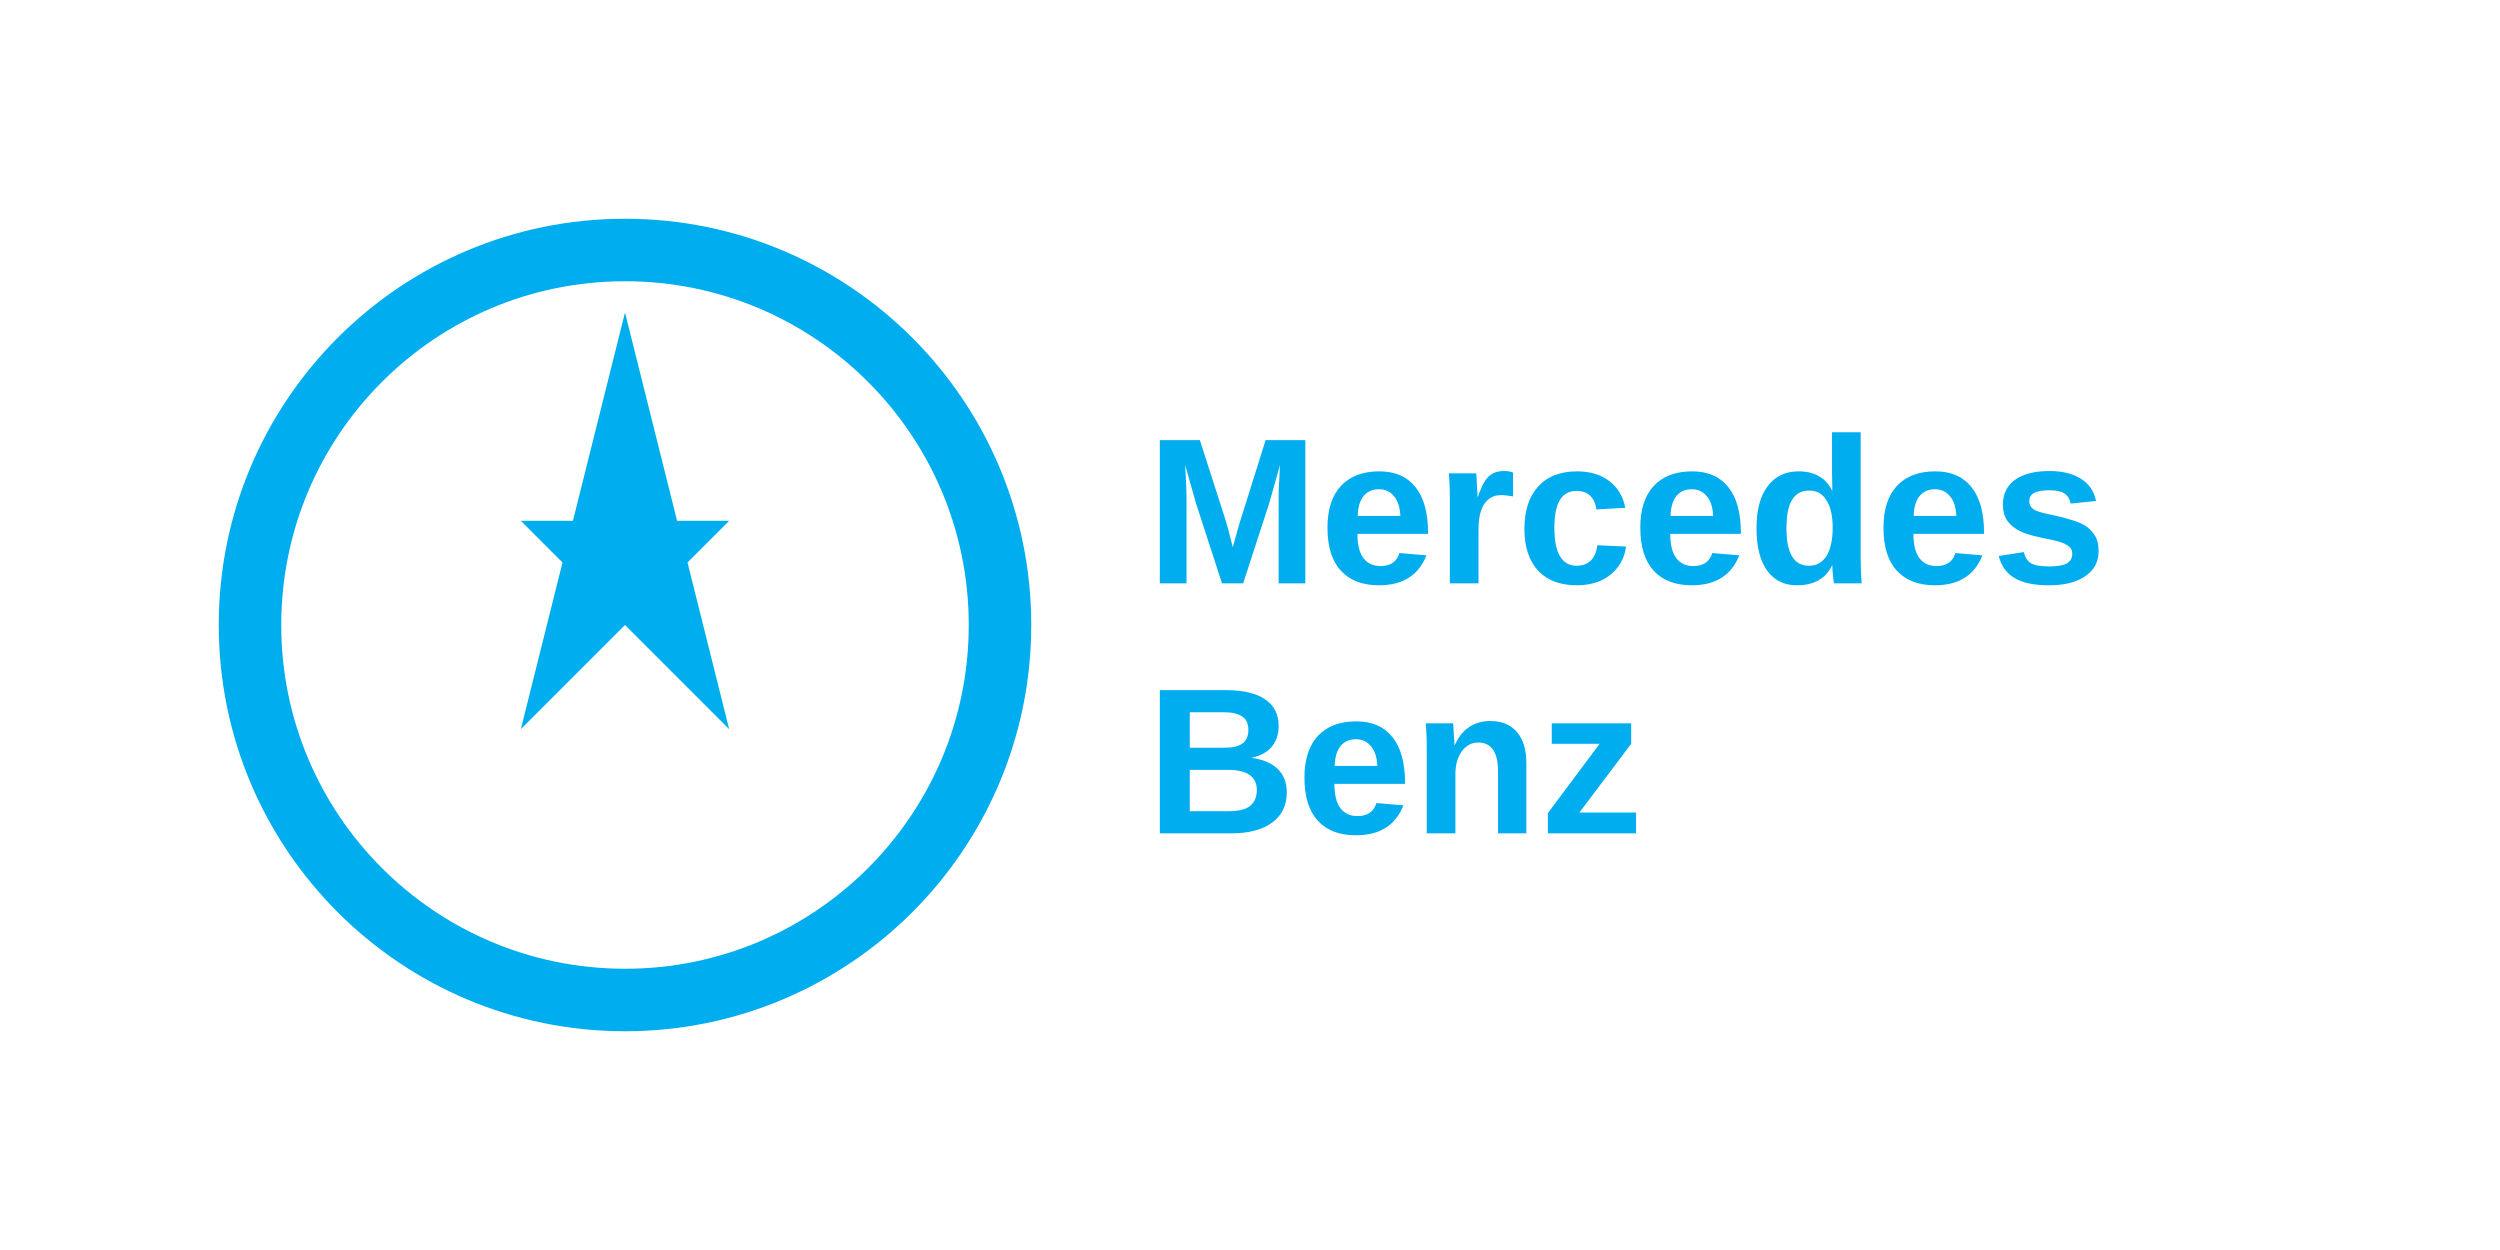
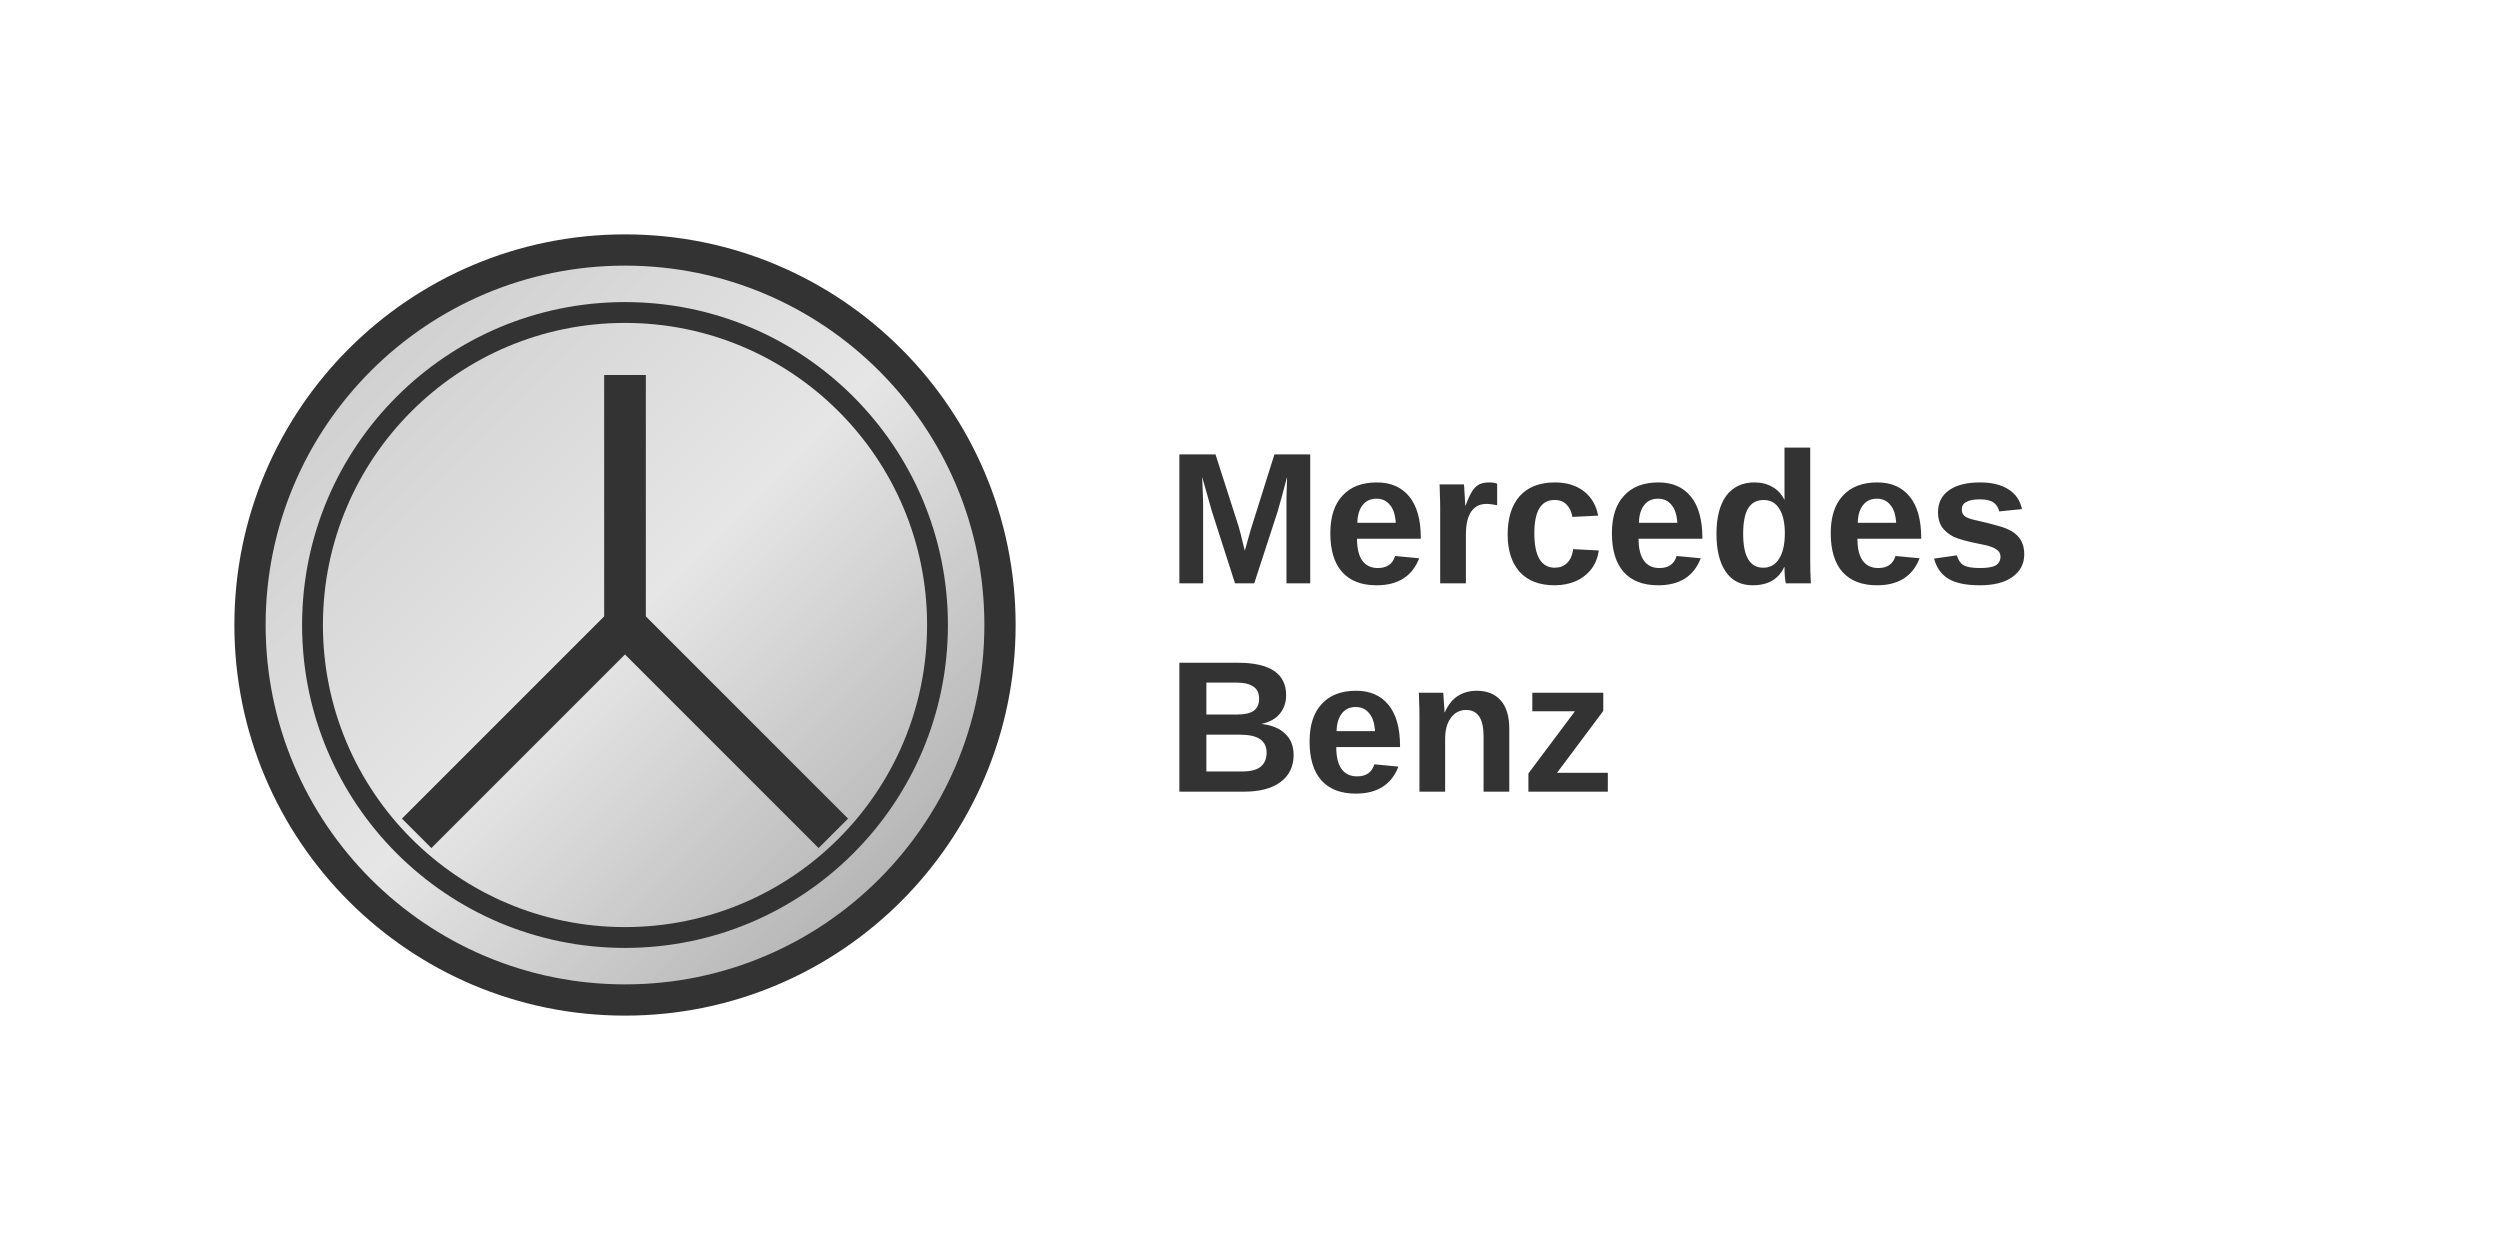
<svg xmlns="http://www.w3.org/2000/svg" viewBox="0 0 120 60">
-   <g fill="#00ADEF">
-     <circle cx="30" cy="30" r="18" fill="none" stroke="#00ADEF" stroke-width="3" />
-     <path d="M30 15 L25 35 L35 25 L25 25 L35 35 Z" fill="#00ADEF" />
-     <text x="55" y="28" font-family="Arial, sans-serif" font-size="10" font-weight="bold" fill="#00ADEF">Mercedes</text>
-     <text x="55" y="40" font-family="Arial, sans-serif" font-size="10" font-weight="bold" fill="#00ADEF">Benz</text>
+   <defs>
+     <linearGradient id="mercedesGrad" x1="0%" y1="0%" x2="100%" y2="100%">
+       <stop offset="0%" style="stop-color:#C7C7C7;stop-opacity:1" />
+       <stop offset="50%" style="stop-color:#E6E6E6;stop-opacity:1" />
+       <stop offset="100%" style="stop-color:#A0A0A0;stop-opacity:1" />
+     </linearGradient>
+   </defs>
+   <g transform="translate(8,8)">
+     <circle cx="22" cy="22" r="18" fill="url(#mercedesGrad)" stroke="#333" stroke-width="1.5" />
+     <circle cx="22" cy="22" r="15" fill="none" stroke="#333" stroke-width="1" />
+     <g stroke="#333" stroke-width="2" fill="none">
+       <line x1="22" y1="10" x2="22" y2="22" />
+       <line x1="22" y1="22" x2="32" y2="32" />
+       <line x1="22" y1="22" x2="12" y2="32" />
+     </g>
+     <text x="48" y="20" font-family="Arial, sans-serif" font-size="9" font-weight="bold" fill="#333">Mercedes</text>
+     <text x="48" y="30" font-family="Arial, sans-serif" font-size="9" font-weight="bold" fill="#333">Benz</text>
  </g>
</svg>
